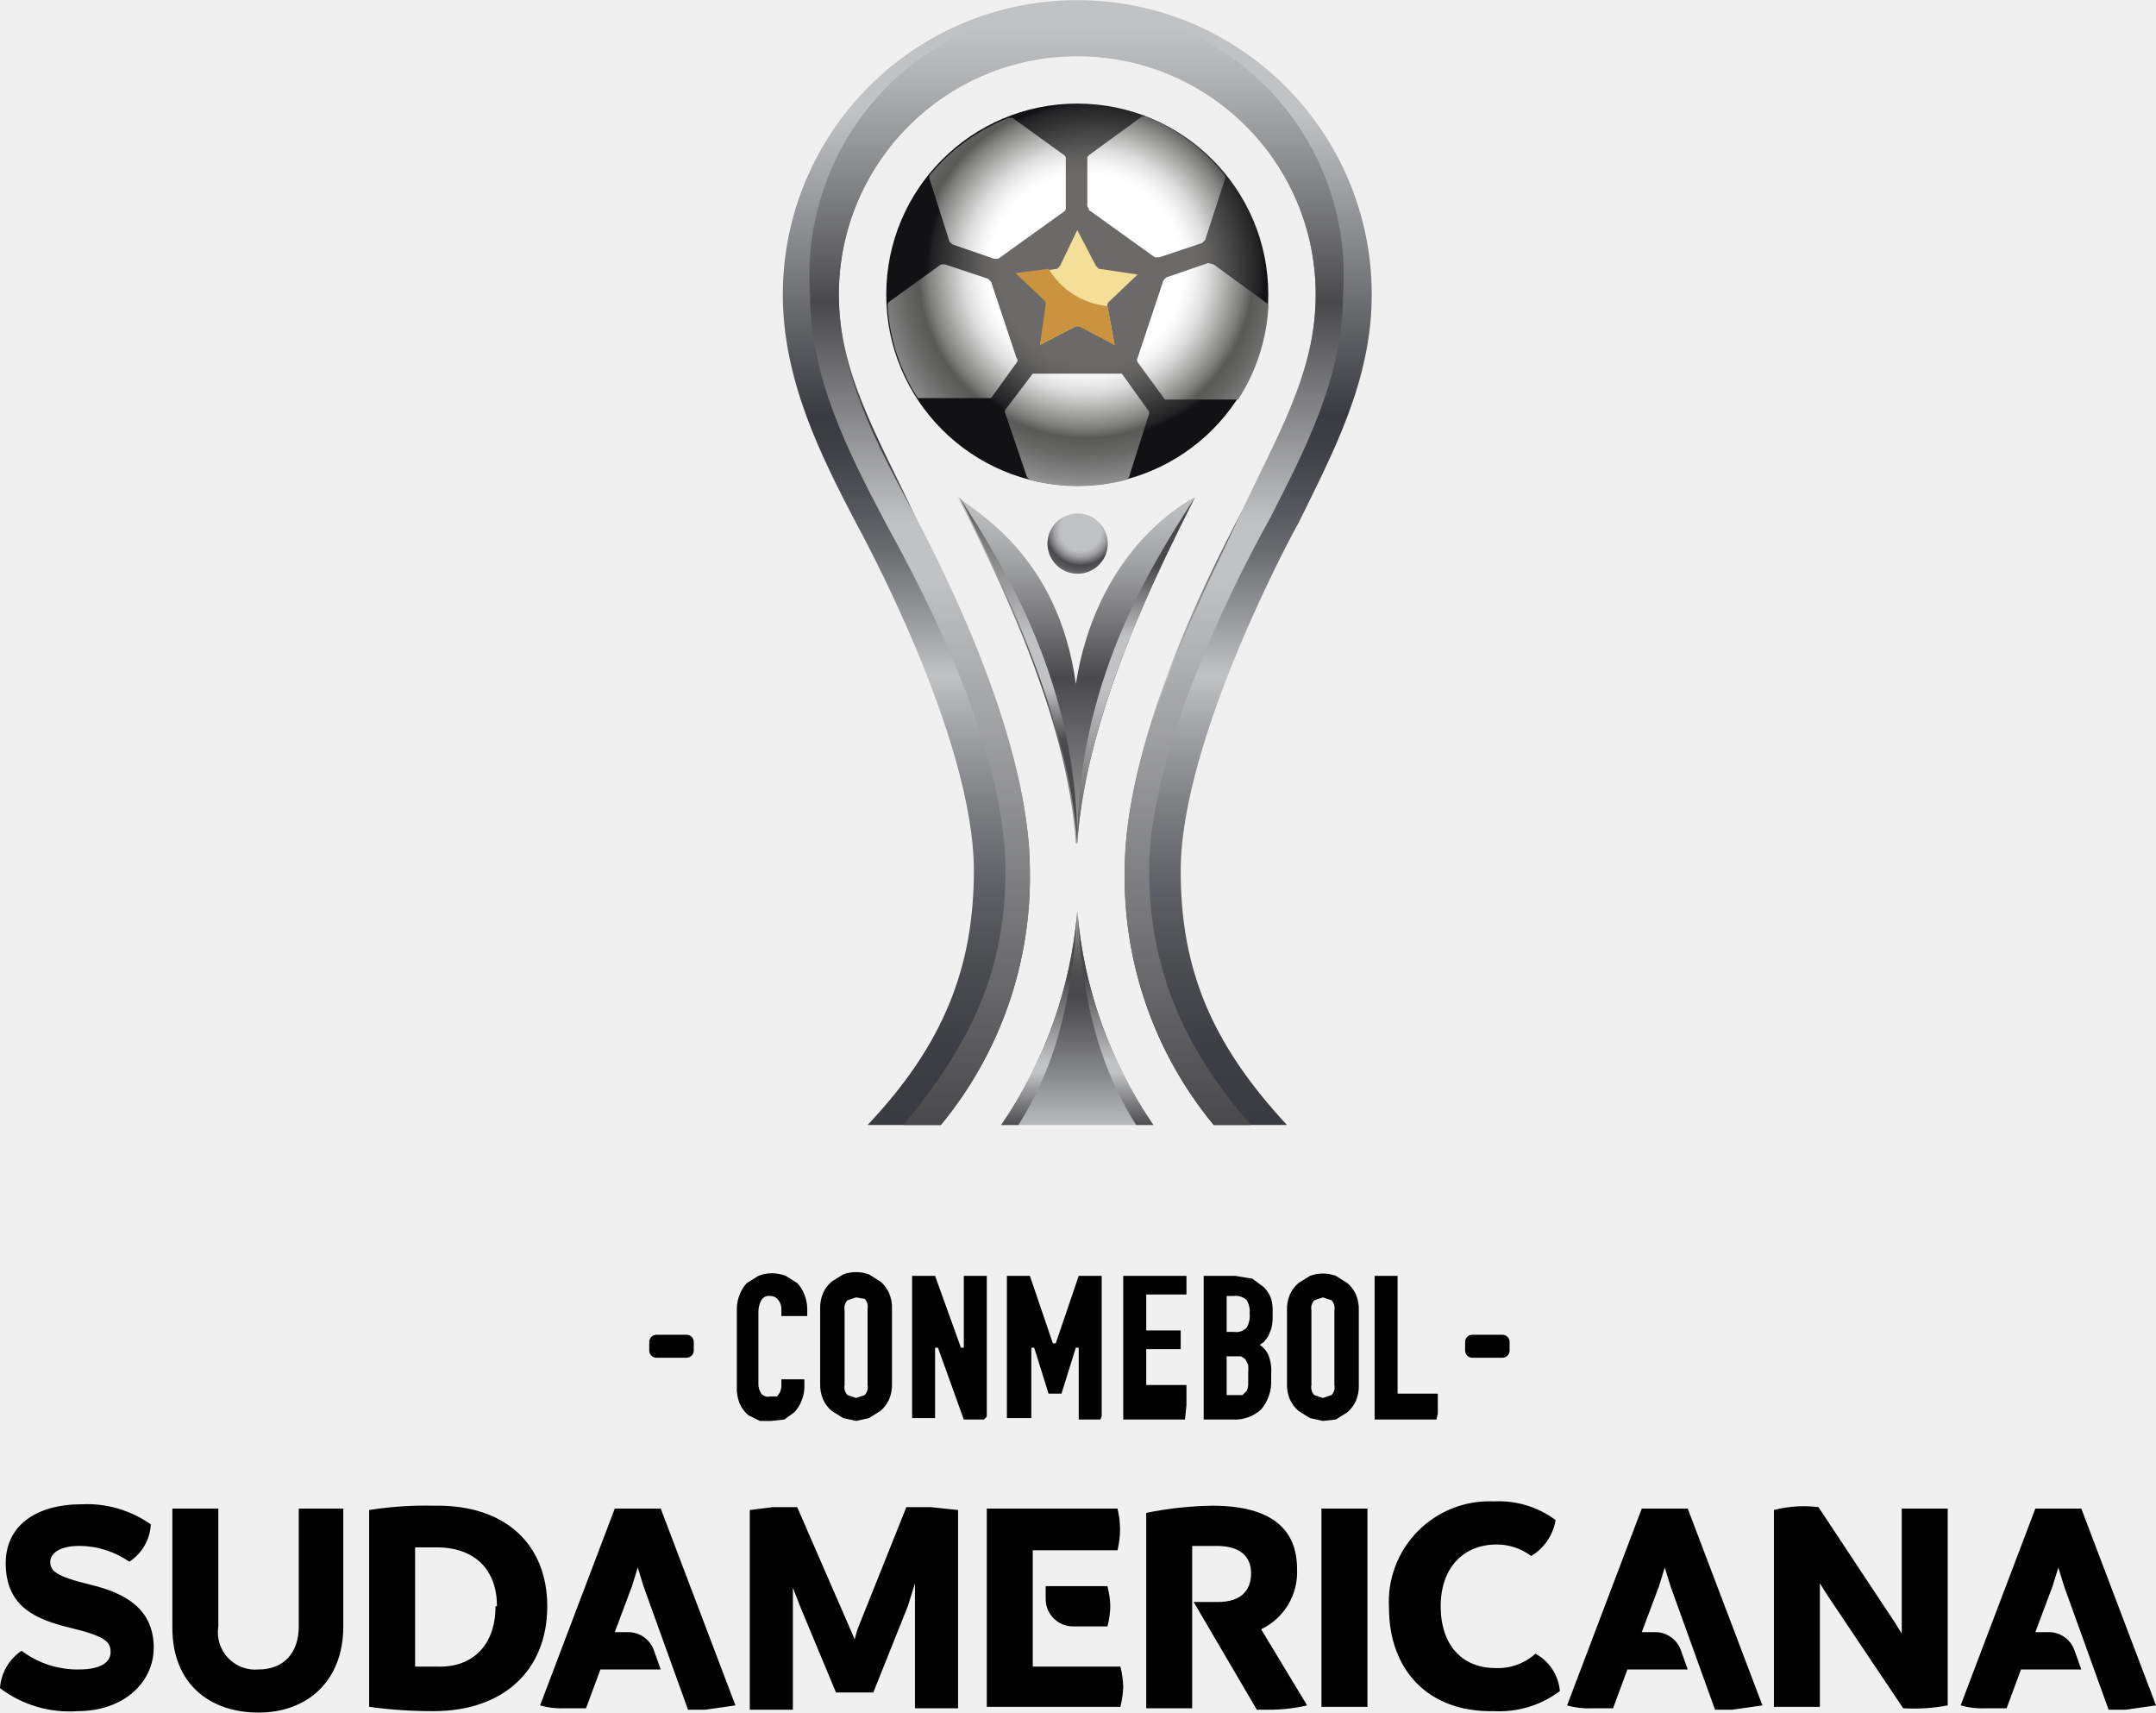
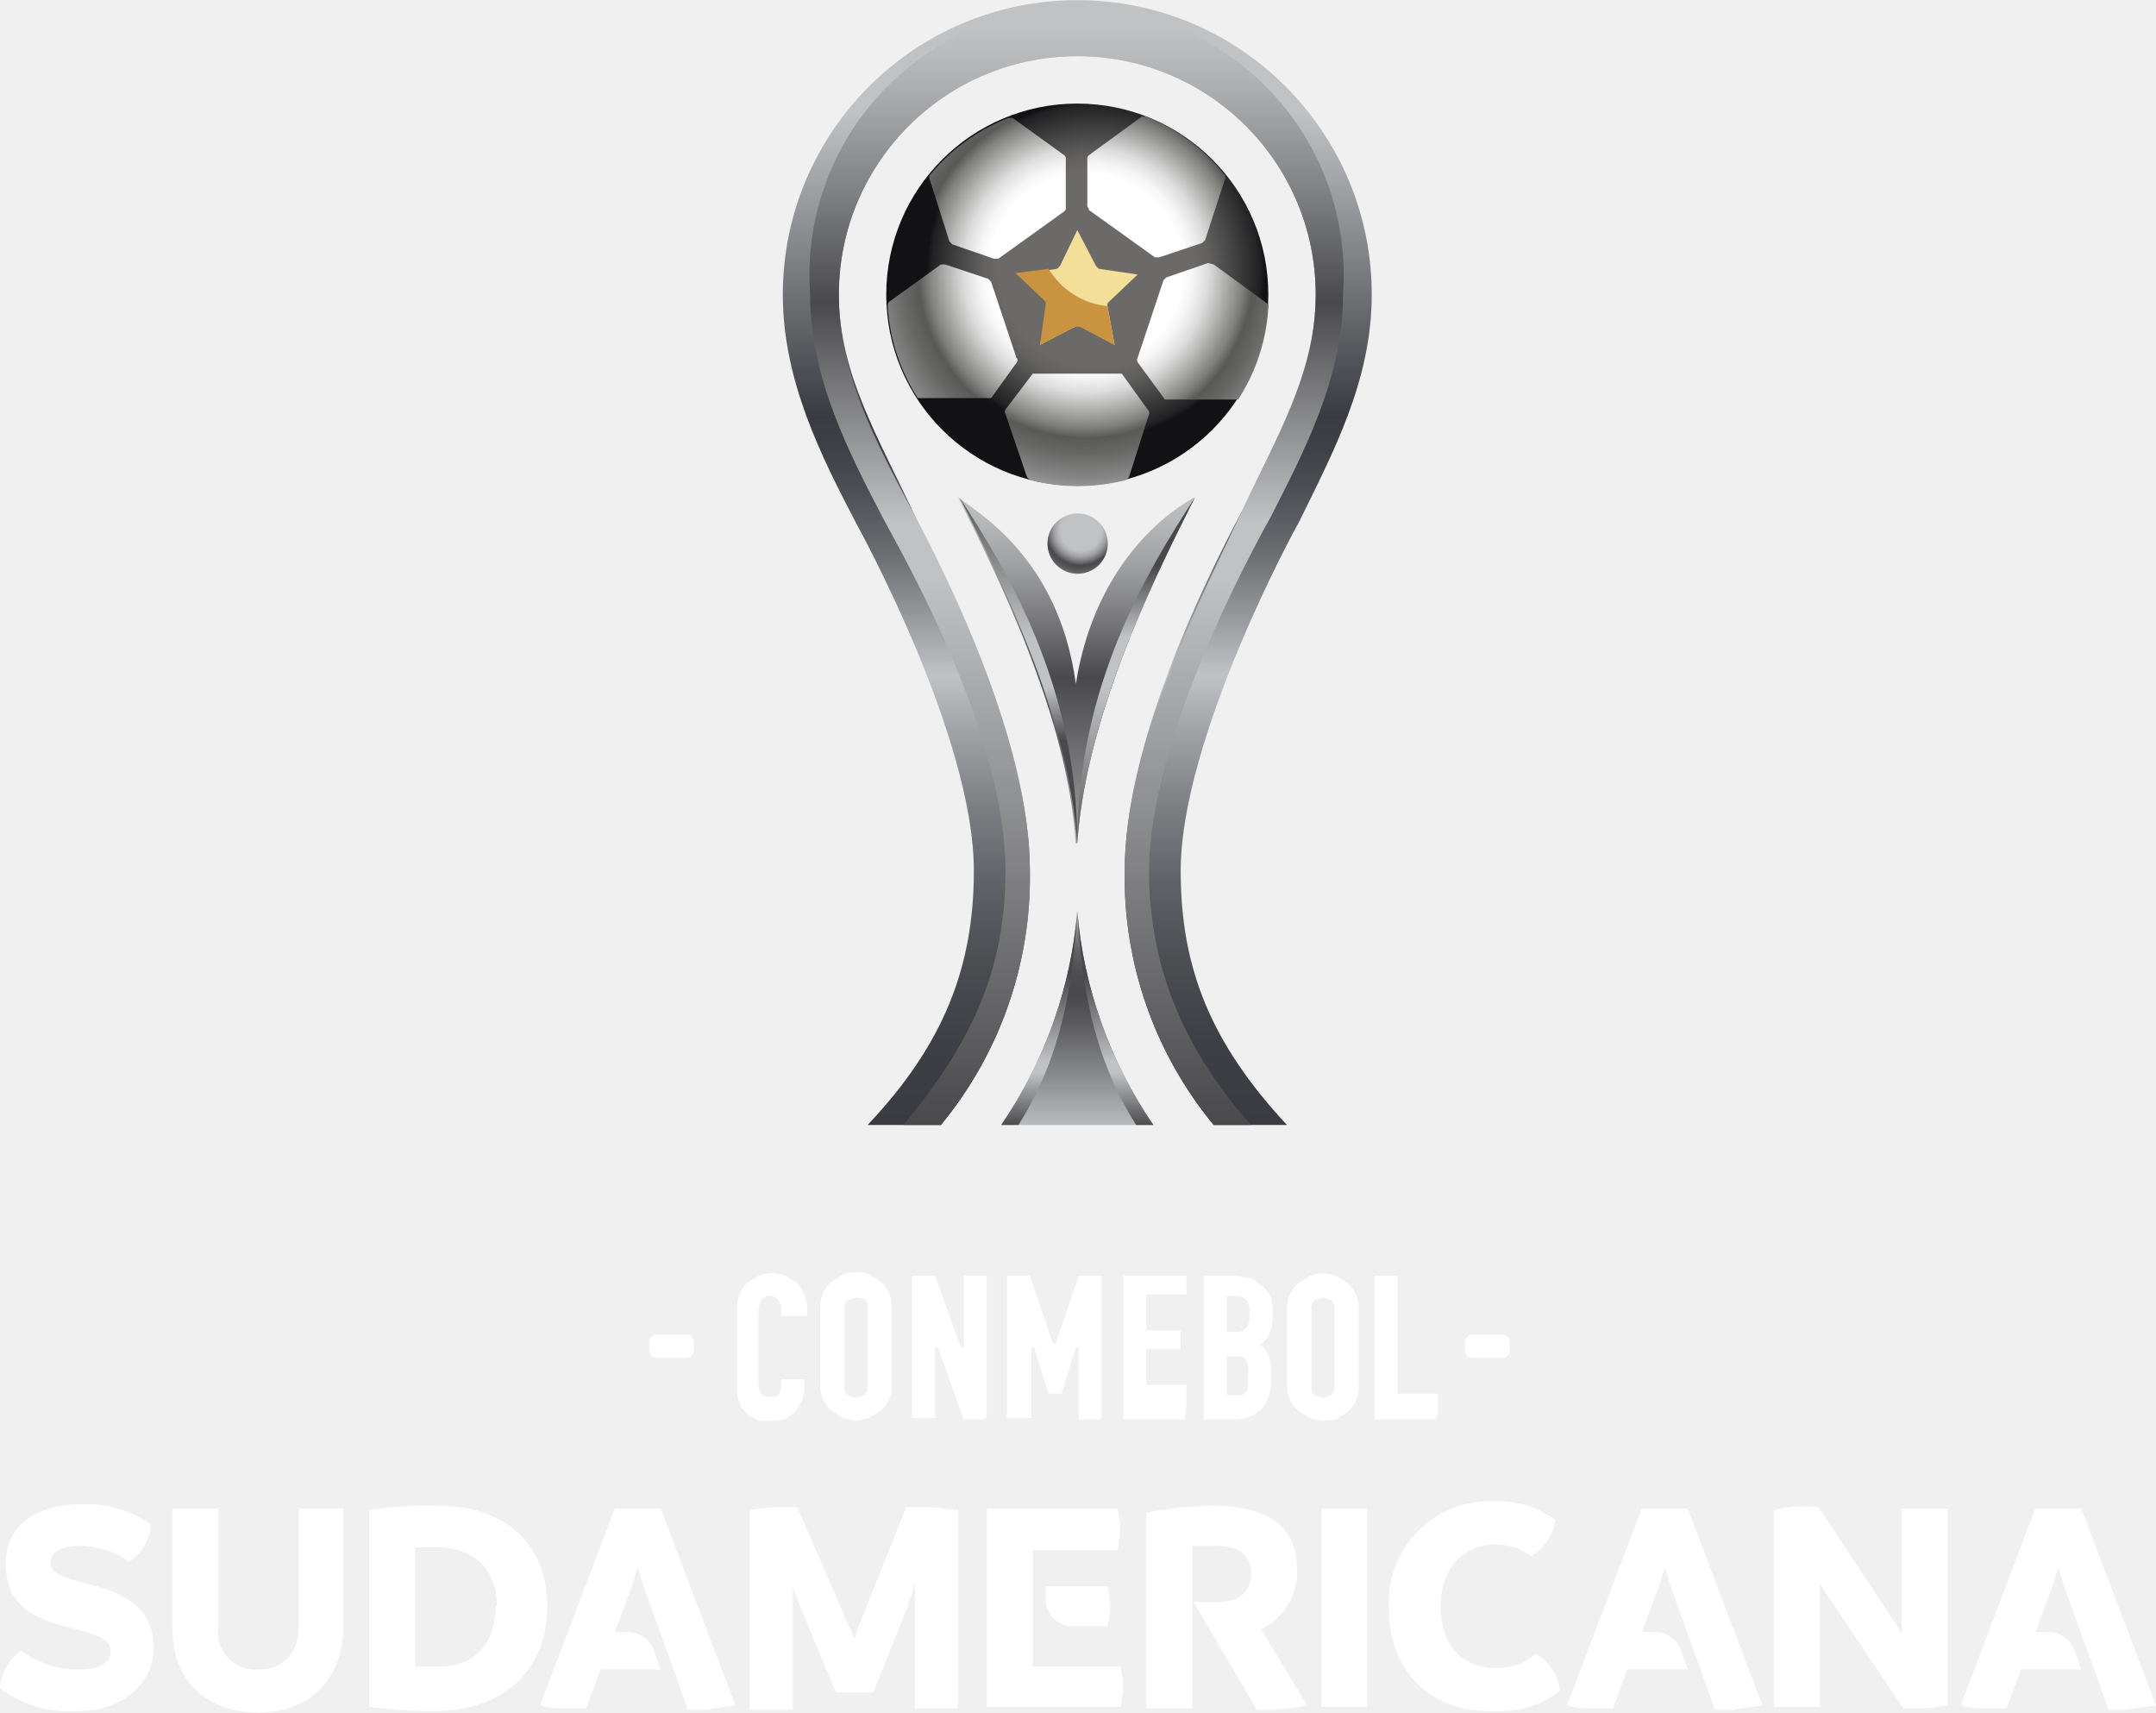
- <svg xmlns="http://www.w3.org/2000/svg" xmlns:xlink="http://www.w3.org/1999/xlink" viewBox="0 -0.01 150.1 119.21">
+ <svg xmlns="http://www.w3.org/2000/svg" xmlns:xlink="http://www.w3.org/1999/xlink" viewBox="0 -0.01 150.1 119.21" fill="#ffffff">
  <linearGradient xlink:href="#a" id="d" x1="77.7" x2="77.7" y1="63.4" y2="78.4" data-source="https://football-logos.cc" />
  <radialGradient id="b" cx="76.3" cy="18.7" r="35.7" gradientUnits="userSpaceOnUse">
    <stop offset="0" stop-color="#6b6a69" />
    <stop offset=".19" stop-color="#6b6a69" />
    <stop offset=".22" stop-color="#626160" />
    <stop offset=".26" stop-color="#494949" />
    <stop offset=".32" stop-color="#212123" />
    <stop offset=".33" stop-color="#121214" />
  </radialGradient>
  <linearGradient id="c" x1="75" x2="75" y1="78.3" y2="63.4" gradientUnits="userSpaceOnUse">
    <stop offset="0" stop-color="#b8bbbe" />
    <stop offset=".23" stop-color="#898a8d" />
    <stop offset=".48" stop-color="#5b5b5d" />
    <stop offset=".6" stop-color="#49494b" />
    <stop offset=".69" stop-color="#4c4c4e" />
    <stop offset=".76" stop-color="#565658" />
    <stop offset=".83" stop-color="#666769" />
    <stop offset=".89" stop-color="#7d7e81" />
    <stop offset=".95" stop-color="#9a9d9f" />
    <stop offset="1" stop-color="#b8bbbe" />
  </linearGradient>
  <linearGradient id="a" x1="77.7" x2="77.7" y1="63.4" y2="78.4" gradientUnits="userSpaceOnUse">
    <stop offset=".3" stop-color="#49494b" />
    <stop offset=".7" stop-color="#c1c2c4" />
    <stop offset=".75" stop-color="#c1c2c4" />
    <stop offset="1" stop-color="#49494b" />
  </linearGradient>
  <linearGradient xlink:href="#a" id="e" x1="-2184" x2="-2184" y1="63.4" y2="78.4" gradientTransform="matrix(-1 0 0 1 -2111 0)" />
  <linearGradient id="f" x1="75" x2="75" y1="34" y2="63.3" gradientUnits="userSpaceOnUse">
    <stop offset="0" stop-color="#c1c2c4" />
    <stop offset=".07" stop-color="#b8b9bb" />
    <stop offset=".18" stop-color="#a0a1a3" />
    <stop offset=".31" stop-color="#79797b" />
    <stop offset=".45" stop-color="#49494b" />
    <stop offset="1" stop-color="#c1c2c4" />
  </linearGradient>
  <linearGradient id="g" x1="-1681" x2="-1681" y1="58.8" y2="34.6" gradientTransform="matrix(-1 0 0 1 -1602 0)" gradientUnits="userSpaceOnUse">
    <stop offset="0" stop-color="#49494b" />
    <stop offset="0" stop-color="#595958" />
    <stop offset=".45" stop-color="#c1c2c4" />
    <stop offset=".6" stop-color="#c1c2c4" />
    <stop offset=".8" stop-color="#49494b" />
  </linearGradient>
  <linearGradient id="h" x1="70.9" x2="70.9" y1="58.8" y2="34.6" gradientUnits="userSpaceOnUse">
    <stop offset=".3" stop-color="#49494b" />
    <stop offset=".45" stop-color="#c1c2c4" />
    <stop offset=".6" stop-color="#c1c2c4" />
    <stop offset="1" stop-color="#595958" />
    <stop offset="1" stop-color="#49494b" />
  </linearGradient>
  <linearGradient id="i" x1="75" x2="75" y1="78.3" gradientUnits="userSpaceOnUse">
    <stop offset="0" stop-color="#3a3b40" />
    <stop offset=".07" stop-color="#3e3f44" />
    <stop offset=".14" stop-color="#4b4c50" />
    <stop offset=".21" stop-color="#5f6065" />
    <stop offset=".28" stop-color="#7c7d81" />
    <stop offset=".35" stop-color="#a1a2a5" />
    <stop offset=".4" stop-color="#c1c2c4" />
    <stop offset=".46" stop-color="#919295" />
    <stop offset=".51" stop-color="#6b6c70" />
    <stop offset=".56" stop-color="#505156" />
    <stop offset=".6" stop-color="#404146" />
    <stop offset=".63" stop-color="#3a3b40" />
    <stop offset=".9" stop-color="#c1c2c4" />
    <stop offset="1" stop-color="#c1c2c4" />
  </linearGradient>
  <linearGradient id="j" x1="75" x2="75" y1="78.3" y2="2" gradientUnits="userSpaceOnUse">
    <stop offset="0" stop-color="#49494b" />
    <stop offset=".5" stop-color="#c1c2c4" />
    <stop offset=".51" stop-color="#c1c2c4" />
    <stop offset=".55" stop-color="#c1c2c4" />
    <stop offset=".75" stop-color="#49494b" />
    <stop offset=".85" stop-color="#7f8082" />
    <stop offset=".95" stop-color="#afb0b2" />
    <stop offset="1" stop-color="#c1c2c4" />
  </linearGradient>
  <radialGradient id="k" cx="75.6" cy="18.8" r="35.4" gradientUnits="userSpaceOnUse">
    <stop offset="0" stop-color="#fff" />
    <stop offset=".19" stop-color="#fff" />
    <stop offset=".21" stop-color="#f6f6f6" />
    <stop offset=".24" stop-color="#ddd" />
    <stop offset=".27" stop-color="#b6b6b5" />
    <stop offset=".31" stop-color="#7f7f7e" />
    <stop offset=".33" stop-color="#595958" />
    <stop offset=".36" stop-color="#666665" />
    <stop offset=".41" stop-color="#878787" />
    <stop offset=".47" stop-color="#bebebe" />
    <stop offset=".53" stop-color="#fff" />
  </radialGradient>
  <radialGradient id="l" cx="27.1" cy="79.3" r="7.4" gradientUnits="userSpaceOnUse">
    <stop offset="0" stop-color="#c1c2c4" />
    <stop offset=".19" stop-color="#c1c2c4" />
    <stop offset=".21" stop-color="#b8b9bb" />
    <stop offset=".25" stop-color="#a0a0a2" />
    <stop offset=".29" stop-color="#78787a" />
    <stop offset=".33" stop-color="#49494b" />
    <stop offset=".37" stop-color="#565658" />
    <stop offset=".43" stop-color="#77787a" />
    <stop offset=".51" stop-color="#adaeb0" />
    <stop offset=".53" stop-color="#c1c2c4" />
  </radialGradient>
  <path d="M53.7 98.9h-.8l-.8-.4a2.2 2.2 0 0 1-.6-.8 2.7 2.7 0 0 1-.2-1.2V91a2.5 2.5 0 0 1 .2-.9 2.2 2.2 0 0 1 .5-.8l.8-.5a2.6 2.6 0 0 1 1.9 0l.8.5a2.3 2.3 0 0 1 .5.8 2.7 2.7 0 0 1 .2 1v.5h-1.8v-.4a1 1 0 0 0-.2-.7.7.7 0 0 0-.6-.3.6.6 0 0 0-.6.3 1.7 1.7 0 0 0-.2.8v5a1.2 1.2 0 0 0 .2.7.6.6 0 0 0 .6.2h.5l.2-.3a1.1 1.1 0 0 0 .1-.4V96H56v.6a2.4 2.4 0 0 1-.2.9 2.4 2.4 0 0 1-.5.8l-.7.5zm5.9 0-.9-.2-.8-.5a2.3 2.3 0 0 1-.6-.8 2.6 2.6 0 0 1-.2-1.1v-5.2a2.6 2.6 0 0 1 .2-1.1 2.3 2.3 0 0 1 .6-.8l.8-.5a2.6 2.6 0 0 1 1.8 0l.8.5a2.3 2.3 0 0 1 .6.8 2.6 2.6 0 0 1 .2 1.1v5.2a2.6 2.6 0 0 1-.2 1.1 2.3 2.3 0 0 1-.6.8l-.8.5zm0-8.6-.6.2a.8.8 0 0 0-.2.7v5.2a.8.8 0 0 0 .2.7l.6.2.6-.2a.8.8 0 0 0 .2-.7v-5.3a.8.8 0 0 0-.2-.7zm8.9 8.5h-1.4l-1.8-5h-.2v4.9h-1.6v-9.9h1.6l1.8 5h.2v-5h1.6v9.8zm8.1 0h-1.5v-5h-.2l-1 3.2H73l-1-3.2h-.2v4.9h-1.7v-9.9h1.6l1.6 4.7h.2l1.6-4.7h1.6v9.8zm5.9 0h-4.3v-10h4.4v1.3h-2.8v2.5h2.4v1.3h-2.4v2.5h2.8v1.4zm3.3 0h-2v-10H86l1.2.2.8.6a2.2 2.2 0 0 1 .5.8 3.4 3.4 0 0 1 .1 1v.4a3.3 3.3 0 0 1-.1.7l-.2.5-.3.4-.3.2a1.6 1.6 0 0 1 .6.7 2.9 2.9 0 0 1 .2 1.3v.4a3 3 0 0 1-.7 2.1 2.7 2.7 0 0 1-2 .7m-.4-1.7h1.1l.3-.3a1.2 1.2 0 0 0 .1-.5v-.7a4.4 4.4 0 0 0 0-.6l-.2-.4-.3-.2h-1zm0-4.4h.5a1 1 0 0 0 .9-.3 1.7 1.7 0 0 0 .2-1 1.5 1.5 0 0 0-.2-.9 1.1 1.1 0 0 0-.9-.3h-.5zm6.7 6.2-.9-.2-.8-.5a2.3 2.3 0 0 1-.6-.8 2.6 2.6 0 0 1-.2-1.1v-5.1a2.6 2.6 0 0 1 .2-1.1 2.3 2.3 0 0 1 .6-.8l.8-.5a2.6 2.6 0 0 1 1.8 0l.8.5a2.3 2.3 0 0 1 .6.8 2.6 2.6 0 0 1 .2 1.1v5.2a2.6 2.6 0 0 1-.2 1.1 2.3 2.3 0 0 1-.6.8l-.8.5zm0-8.6-.6.2a.8.8 0 0 0-.2.7v5.2a.8.8 0 0 0 .2.7l.6.2.6-.2a.8.8 0 0 0 .2-.7v-5.2a.8.8 0 0 0-.2-.7zm7.9 8.5h-4.3v-10h1.6V97h2.8v1.4z" />
  <rect width="3.1" height="1.6" x="102" y="92.9" rx=".5" />
  <rect width="3.1" height="1.6" x="45.2" y="92.9" rx=".5" />
  <path d="M0 117.5a3.4 3.4 0 0 1 1.5-2.6 6.5 6.5 0 0 0 4 1.3c1.5 0 2.2-.5 2.2-1.2s-.3-1.1-2.8-1.7S.5 111.8.4 109s2.1-4.3 5.3-4.3a7.7 7.7 0 0 1 4.8 1.4 3.3 3.3 0 0 1-1.5 2.6 6.1 6.1 0 0 0-3.5-1.1c-1.3 0-2 .5-2 1.1s.3 1 2.8 1.6 4.3 1.7 4.4 4.2-2 4.6-5.3 4.6a8 8 0 0 1-5.4-1.6m12-4.2V105h3.2v8.2a2.6 2.6 0 0 0 2.8 3c1.7 0 2.8-1.1 2.8-3V105h3.1v8.2c0 3.8-2.5 6-5.9 6s-6-2-6-5.9m26.1-1.5c0 4.5-3.1 7.3-7.9 7.3a32 32 0 0 1-4.5-.3v-13.7a25 25 0 0 1 4.5-.3c5.1-.1 7.9 2.8 7.9 7m-3.5 0c0-2.5-1.5-4.1-4.2-4.1h-1.5v8.3h1.5c2.6.1 4.1-1.6 4.1-4.2zm32.1-6.7v13.8h-3v-8.7l-.5 1.6-2.4 6h-2.6l-2.5-6-.5-1.3v8.5h-3v-13.9l1.6-.2h1.7l3.7 8.5.3.7.2-.7 3.4-8.5h1.7zM92 118.8V105h3.2v13.8zM78 116h-6.1v-8.1h5.9a6 6 0 0 0 0-2.9h-9.1v13.8H78a6.6 6.6 0 0 0 .2-1.4 6.4 6.4 0 0 0-.2-1.4" data-source="https://football-logos.cc" />
  <path d="M77.1 113.2a6.2 6.2 0 0 0 .2-1.4 6.4 6.4 0 0 0-.2-1.4h-4.3v.9a1.9 1.9 0 0 0 1.9 1.9zm19.6-1.3a7 7 0 0 1 7.3-7.4 6.6 6.6 0 0 1 4.3 1.3 3.6 3.6 0 0 1-1.7 2.5 4 4 0 0 0-2.4-.8c-2.3 0-3.9 1.6-3.9 4.3s1.5 4.3 3.8 4.3a3.9 3.9 0 0 0 2.8-1 3.3 3.3 0 0 1 1.7 2.6 7 7 0 0 1-4.6 1.4c-4.6.1-7.3-2.9-7.3-7.2m20.8-6.9h-3.2l-5.2 13.7a5.2 5.2 0 0 0 1.7.2h1.5l1-2.7h4.2l-.5-1.4a1.9 1.9 0 0 0-1.8-1.2h-.9l1.2-3.2.4-1.3.4 1.3 3.1 8.6h1.2l2.1-.3zM46 105h-3.2l-5.2 13.7a5.2 5.2 0 0 0 1.7.2h1.5l1-2.7H46l-.5-1.4a1.9 1.9 0 0 0-1.8-1.2h-.9l1.2-3.2.4-1.3.4 1.3 3.1 8.6h1.2l2.1-.3zm98.9 0h-3.2l-5.2 13.7a5.2 5.2 0 0 0 1.7.2h1.5l1-2.7h4.2l-.5-1.4a1.9 1.9 0 0 0-1.8-1.2h-.9l1.2-3.2.4-1.3.4 1.3 3.1 8.6h1.2l2.1-.3zm-9.3 0v13.7a12.6 12.6 0 0 1-3.1.2l-5.3-7.9-.5-.8v8.6h-3.2v-13.7a8.2 8.2 0 0 1 3.1-.2l5.3 8 .5.8V105zm-47.8 8.4a4.4 4.4 0 0 0 2.5-4.2c0-2.7-1.7-4.4-5.9-4.4a24.7 24.7 0 0 0-4.6.5v13.6H83v-11.3h1.7c1.6 0 2.4.7 2.4 1.9s-.7 2-2.3 2h-1.7l4.4 7.5h.8a11.5 11.5 0 0 0 2.7-.3z" />
  <circle cx="75" cy="20.5" r="13.3" fill="url(#b)" />
  <path fill="url(#c)" d="M80.3 78.3A30.8 30.8 0 0 1 75 63.4a30.8 30.8 0 0 1-5.3 14.9z" />
  <path fill="url(#d)" d="M75 63.4c.3 4.9 1 10 4.1 14.9h1.2A30.8 30.8 0 0 1 75 63.4" />
  <path fill="url(#e)" d="M75 63.4c-.3 4.9-1 10-4.1 14.9h-1.2A30.8 30.8 0 0 0 75 63.4" />
  <path fill="url(#f)" d="M66.7 34.6c2.6 5.2 7.6 15 8.2 24.1h.1c.6-9 5.6-19 8.2-24.1-1.2.6-6.9 4.1-8.3 13-1.2-8.9-7-12-8.2-13" />
  <path fill="url(#g)" d="M75 58.7c0-11 4.9-19 8.2-24.1-2.6 5.2-7.6 15-8.2 24.1" />
  <path fill="url(#h)" d="M75 58.7c0-11-4.9-19-8.2-24.1 2.6 5.2 7.6 15 8.2 24.1" />
  <path fill="url(#i)" d="M84.5 78.3a27.1 27.1 0 0 1-6.2-17.7c0-8.8 5.5-20 8.1-24.9s5.2-9.7 5.2-15.2a16.6 16.6 0 1 0-33.2 0c0 5.5 2.8 10 5.2 15.2s8.1 16 8.1 24.9a27.1 27.1 0 0 1-6.2 17.7h-5.1c5.3-5.6 7.4-11 7.4-17.7 0-9.4-8.1-24-8.2-24.2-2.4-4.6-5.1-9.9-5.1-15.9a20.5 20.5 0 1 1 41 0c0 6-2.7 11-5.1 15.9-.2.3-8.2 15-8.2 24.2 0 6.8 2.1 12 7.4 17.7z" />
  <path fill="url(#j)" d="M88.4 36.1c2.4-4.7 5.1-9.8 5.1-15.6a18.6 18.6 0 1 0-37.1 0c0 5.8 2.7 11 5.1 15.6 1.5 2.8 8.5 15 8.5 24.5 0 7-2.4 12-7.1 17.7h2.6a27.1 27.1 0 0 0 6.2-17.7c0-8.8-5.5-20-8.1-24.9s-5.2-9.7-5.2-15.2a16.6 16.6 0 1 1 33.2 0c0 5.5-2.8 10-5.2 15.2s-8.1 16-8.1 24.9a27.1 27.1 0 0 0 6.2 17.7h2.6C82.4 73 80 67.3 80 60.6c0-9.1 7-22 8.4-24.5" />
  <path fill="url(#k)" d="m80 28.8-1.4 4.4-.2.2a13.3 13.3 0 0 1-6.7 0l-.2-.2-1.5-4.4a.3.3 0 0 1 0-.3l1.9-2.5h6.2l1.8 2.5a.3.3 0 0 1 .1.3m4.1-10.5-2.9 1-.2.2-1.8 5.4a.3.3 0 0 0 0 .3l1.9 2.6h5.1a13.2 13.2 0 0 0 2.1-6.4.3.3 0 0 0-.1-.3l-3.7-2.7zm-8.3-3.7 4.6 3.3h.3l3-1 .2-.2 1.4-4.3a.3.3 0 0 0-.1-.3 13.3 13.3 0 0 0-5.4-4h-.3l-3.7 2.7a.3.3 0 0 0-.1.3v3.1a.3.3 0 0 0 .1.3zM69.5 18l4.6-3.3a.3.3 0 0 0 .1-.3v-3.3a.3.3 0 0 0-.1-.3l-3.6-2.6h-.3a13.3 13.3 0 0 0-5.4 3.9.3.3 0 0 0-.1.3l1.4 4.4.2.2 2.9 1zm1.3 7L69 19.6l-.2-.2-3-1h-.3L61.9 21a.3.3 0 0 0-.1.3 13.2 13.2 0 0 0 2.1 6.4H69l1.8-2.5a.3.3 0 0 0 0-.3z" />
  <path fill="#f4df98" d="m75 16-1.2 2.5-.2.2-2.7.4 2 1.9a.3.3 0 0 1 .1.3l-.6 2.7 2.5-1.3h.3l2.4 1.3-.5-2.7a.3.3 0 0 1 .1-.3l2-1.9-2.7-.4-.2-.2z" />
  <path fill="#c9933f" d="m75.1 22.7 2.5 1.3-.5-2.7a5.4 5.4 0 0 1-4.1-2.6l-2.3.3 2 1.9a.3.3 0 0 1 .1.3l-.4 2.8 2.5-1.3z" />
  <circle cx="26.3" cy="79.8" r="2.1" fill="url(#l)" transform="rotate(-45)" data-source="https://football-logos.cc" />
</svg>
